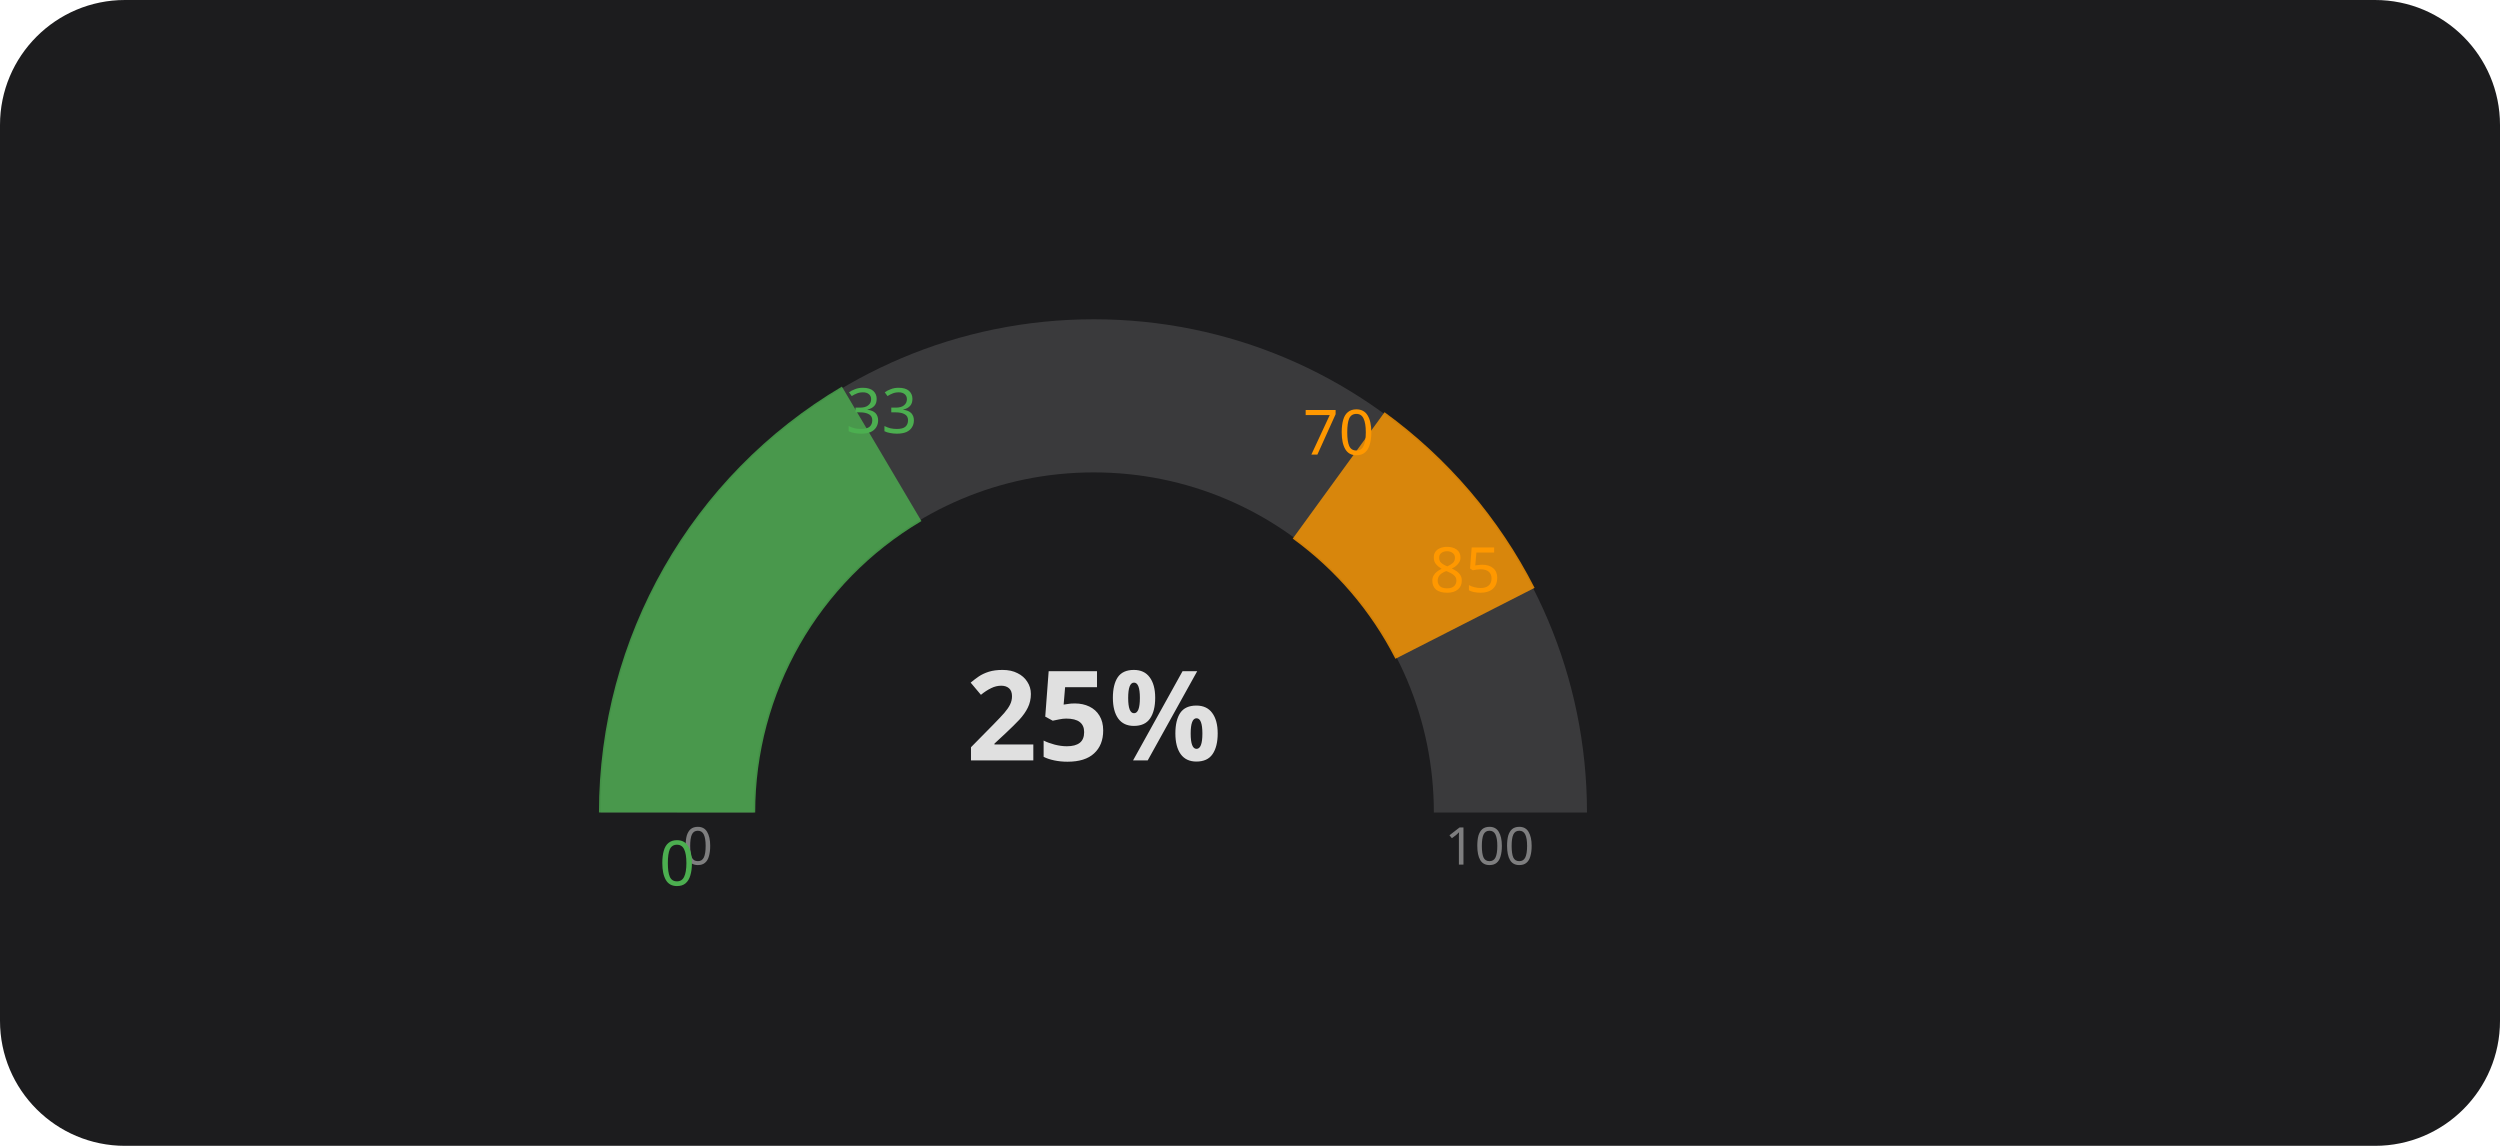
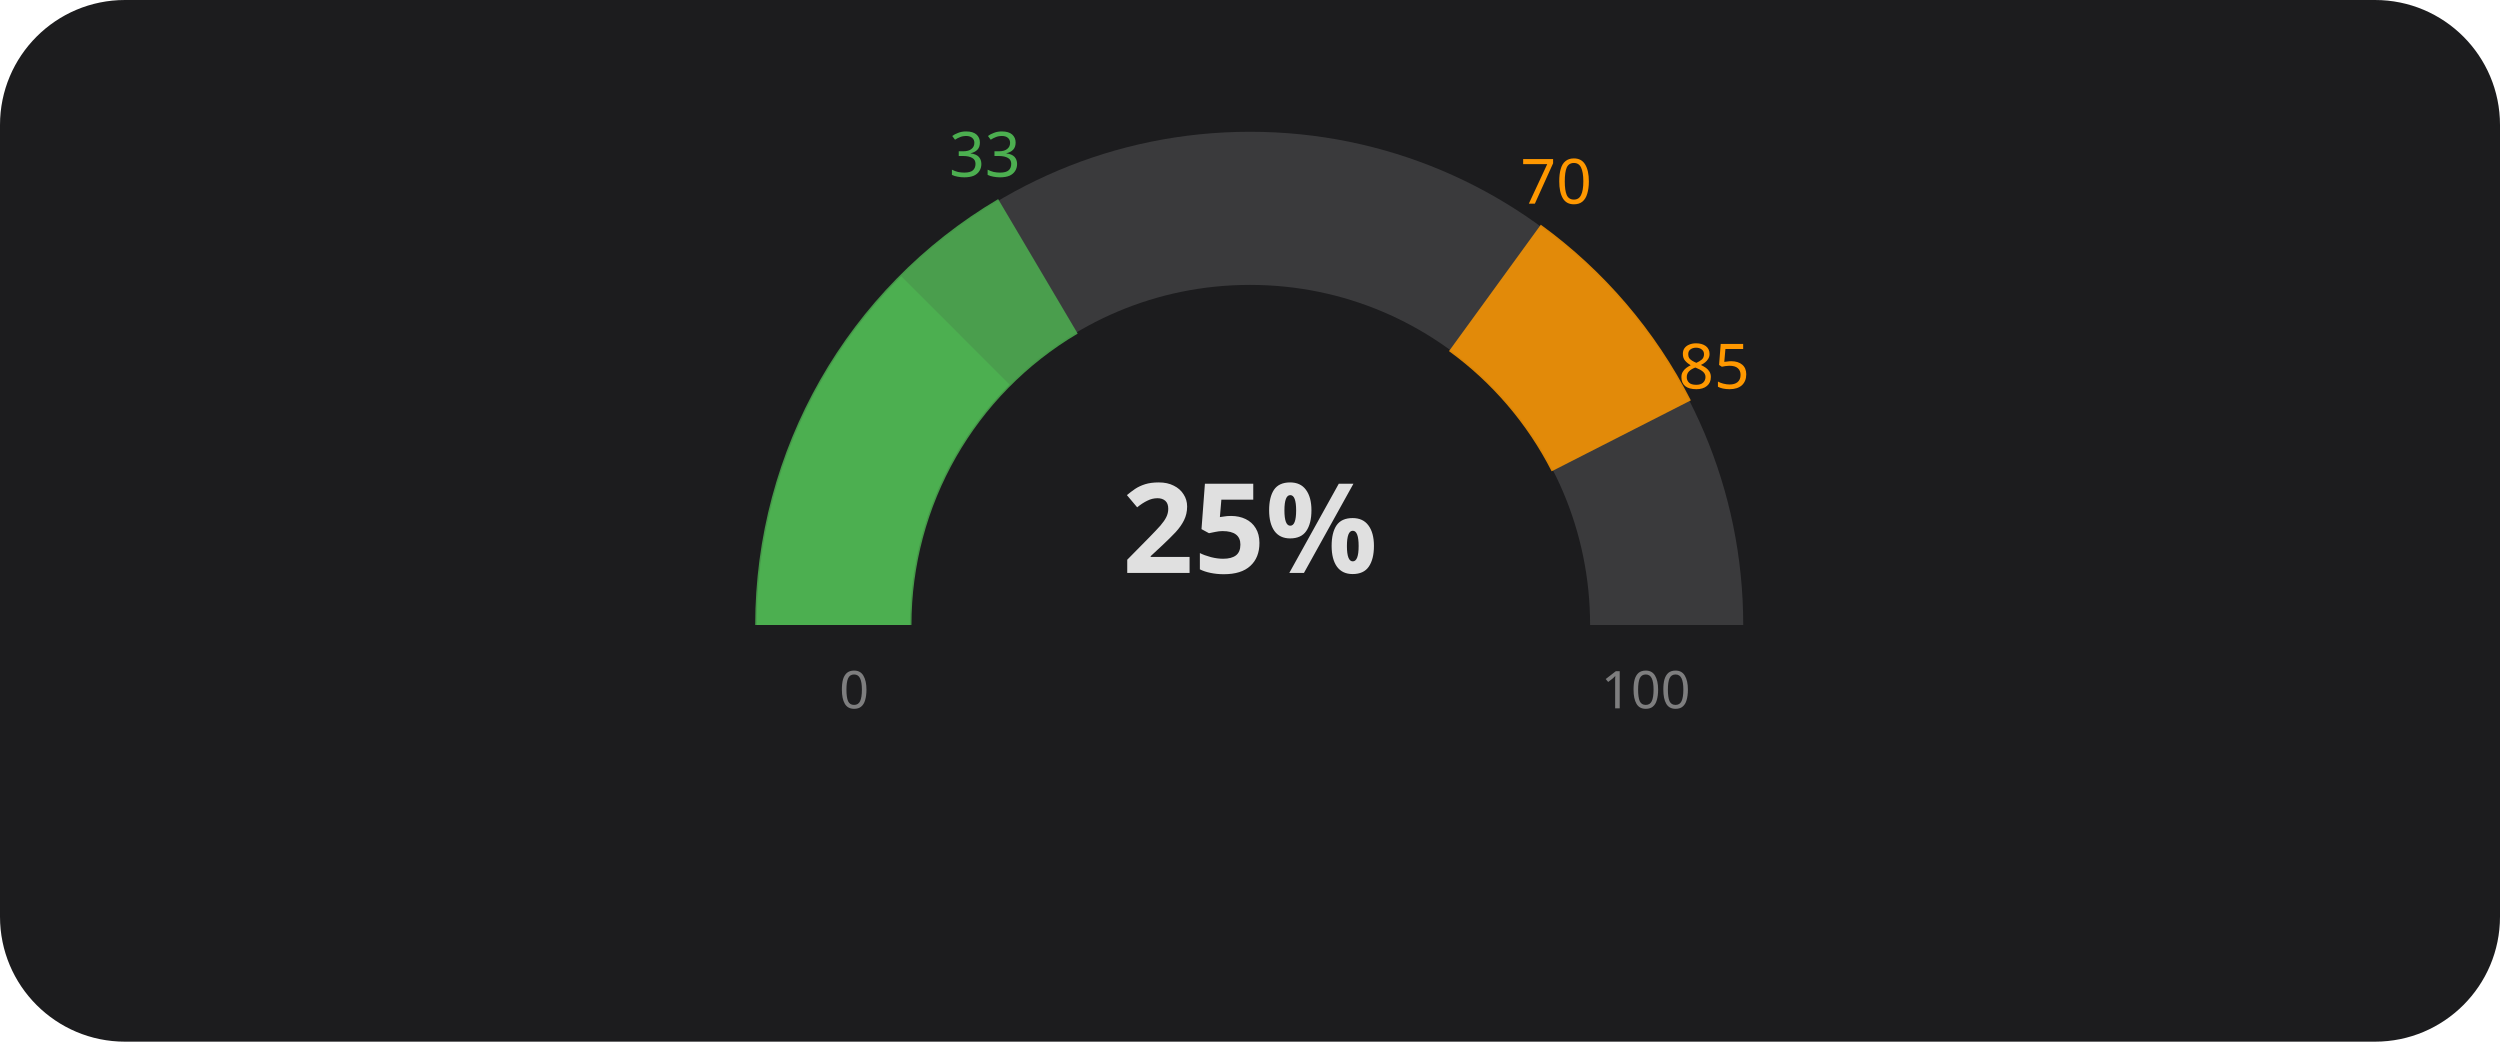
- <svg xmlns="http://www.w3.org/2000/svg" width="240" height="110" viewBox="0 0 240 110">
-   <rect width="240" height="110" rx="12" fill="#1c1c1e" />
-   <g transform="translate(105, 78)">
+ <svg xmlns="http://www.w3.org/2000/svg" width="240" height="100" viewBox="0 0 240 100">
+   <rect width="240" height="100" rx="12" fill="#1c1c1e" />
+   <g transform="translate(120, 60)">
    <path d="M -40 0 A 40 40 0 0 1 40 0" fill="none" stroke="#3a3a3c" stroke-width="14.7" stroke-linecap="butt" />
-     <path d="M -40 0 A 40 40 0 0 1 -20.36 -34.43" stroke="#4caf50" fill="none" stroke-width="15" opacity="0.8" />
-     <path d="M 23.51 -32.36 A 40 40 0 0 1 35.64 -18.16" stroke="#ff9800" fill="none" stroke-width="15" opacity="0.8" />
+     <path d="M -40 0 A 40 40 0 0 1 -20.36 -34.43" stroke="#4caf50" fill="none" stroke-width="15" opacity="0.85" />
+     <path d="M 23.51 -32.36 A 40 40 0 0 1 35.64 -18.16" stroke="#ff9800" fill="none" stroke-width="15" opacity="0.85" />
+     <path d="M -40 0 A 40 40 0 0 1 -28.28 -28.28" fill="none" stroke="#4caf50" stroke-width="14.7" stroke-linecap="butt" />
    <text x="0" y="-5" text-anchor="middle" font-family="sans-serif" font-size="12" fill="#e0e0e0" font-weight="bold">25%</text>
-     <text x="-38" y="5" text-anchor="middle" font-family="sans-serif" font-size="5" fill="#e0e0e0" opacity="0.5">0</text>
-     <text x="38" y="5" text-anchor="middle" font-family="sans-serif" font-size="5" fill="#e0e0e0" opacity="0.5">100</text>
+     <text x="-38" y="8" text-anchor="middle" font-family="sans-serif" font-size="5" fill="#e0e0e0" opacity="0.5">0</text>
+     <text x="38" y="8" text-anchor="middle" font-family="sans-serif" font-size="5" fill="#e0e0e0" opacity="0.5">100</text>
  </g>
-   <text x="65" y="85" text-anchor="middle" font-family="sans-serif" font-size="6" fill="#4caf50">0</text>
-   <text x="84.64" y="41.57" text-anchor="middle" font-family="sans-serif" font-size="6" fill="#4caf50">33</text>
-   <text x="128.51" y="43.64" text-anchor="middle" font-family="sans-serif" font-size="6" fill="#ff9800">70</text>
-   <text x="140.64" y="56.84" text-anchor="middle" font-family="sans-serif" font-size="6" fill="#ff9800">85</text>
+   <text x="94.55" y="16.96" text-anchor="middle" font-family="sans-serif" font-size="6" fill="#4caf50">33</text>
+   <text x="149.39" y="19.55" text-anchor="middle" font-family="sans-serif" font-size="6" fill="#ff9800">70</text>
+   <text x="164.55" y="37.3" text-anchor="middle" font-family="sans-serif" font-size="6" fill="#ff9800">85</text>
</svg>
